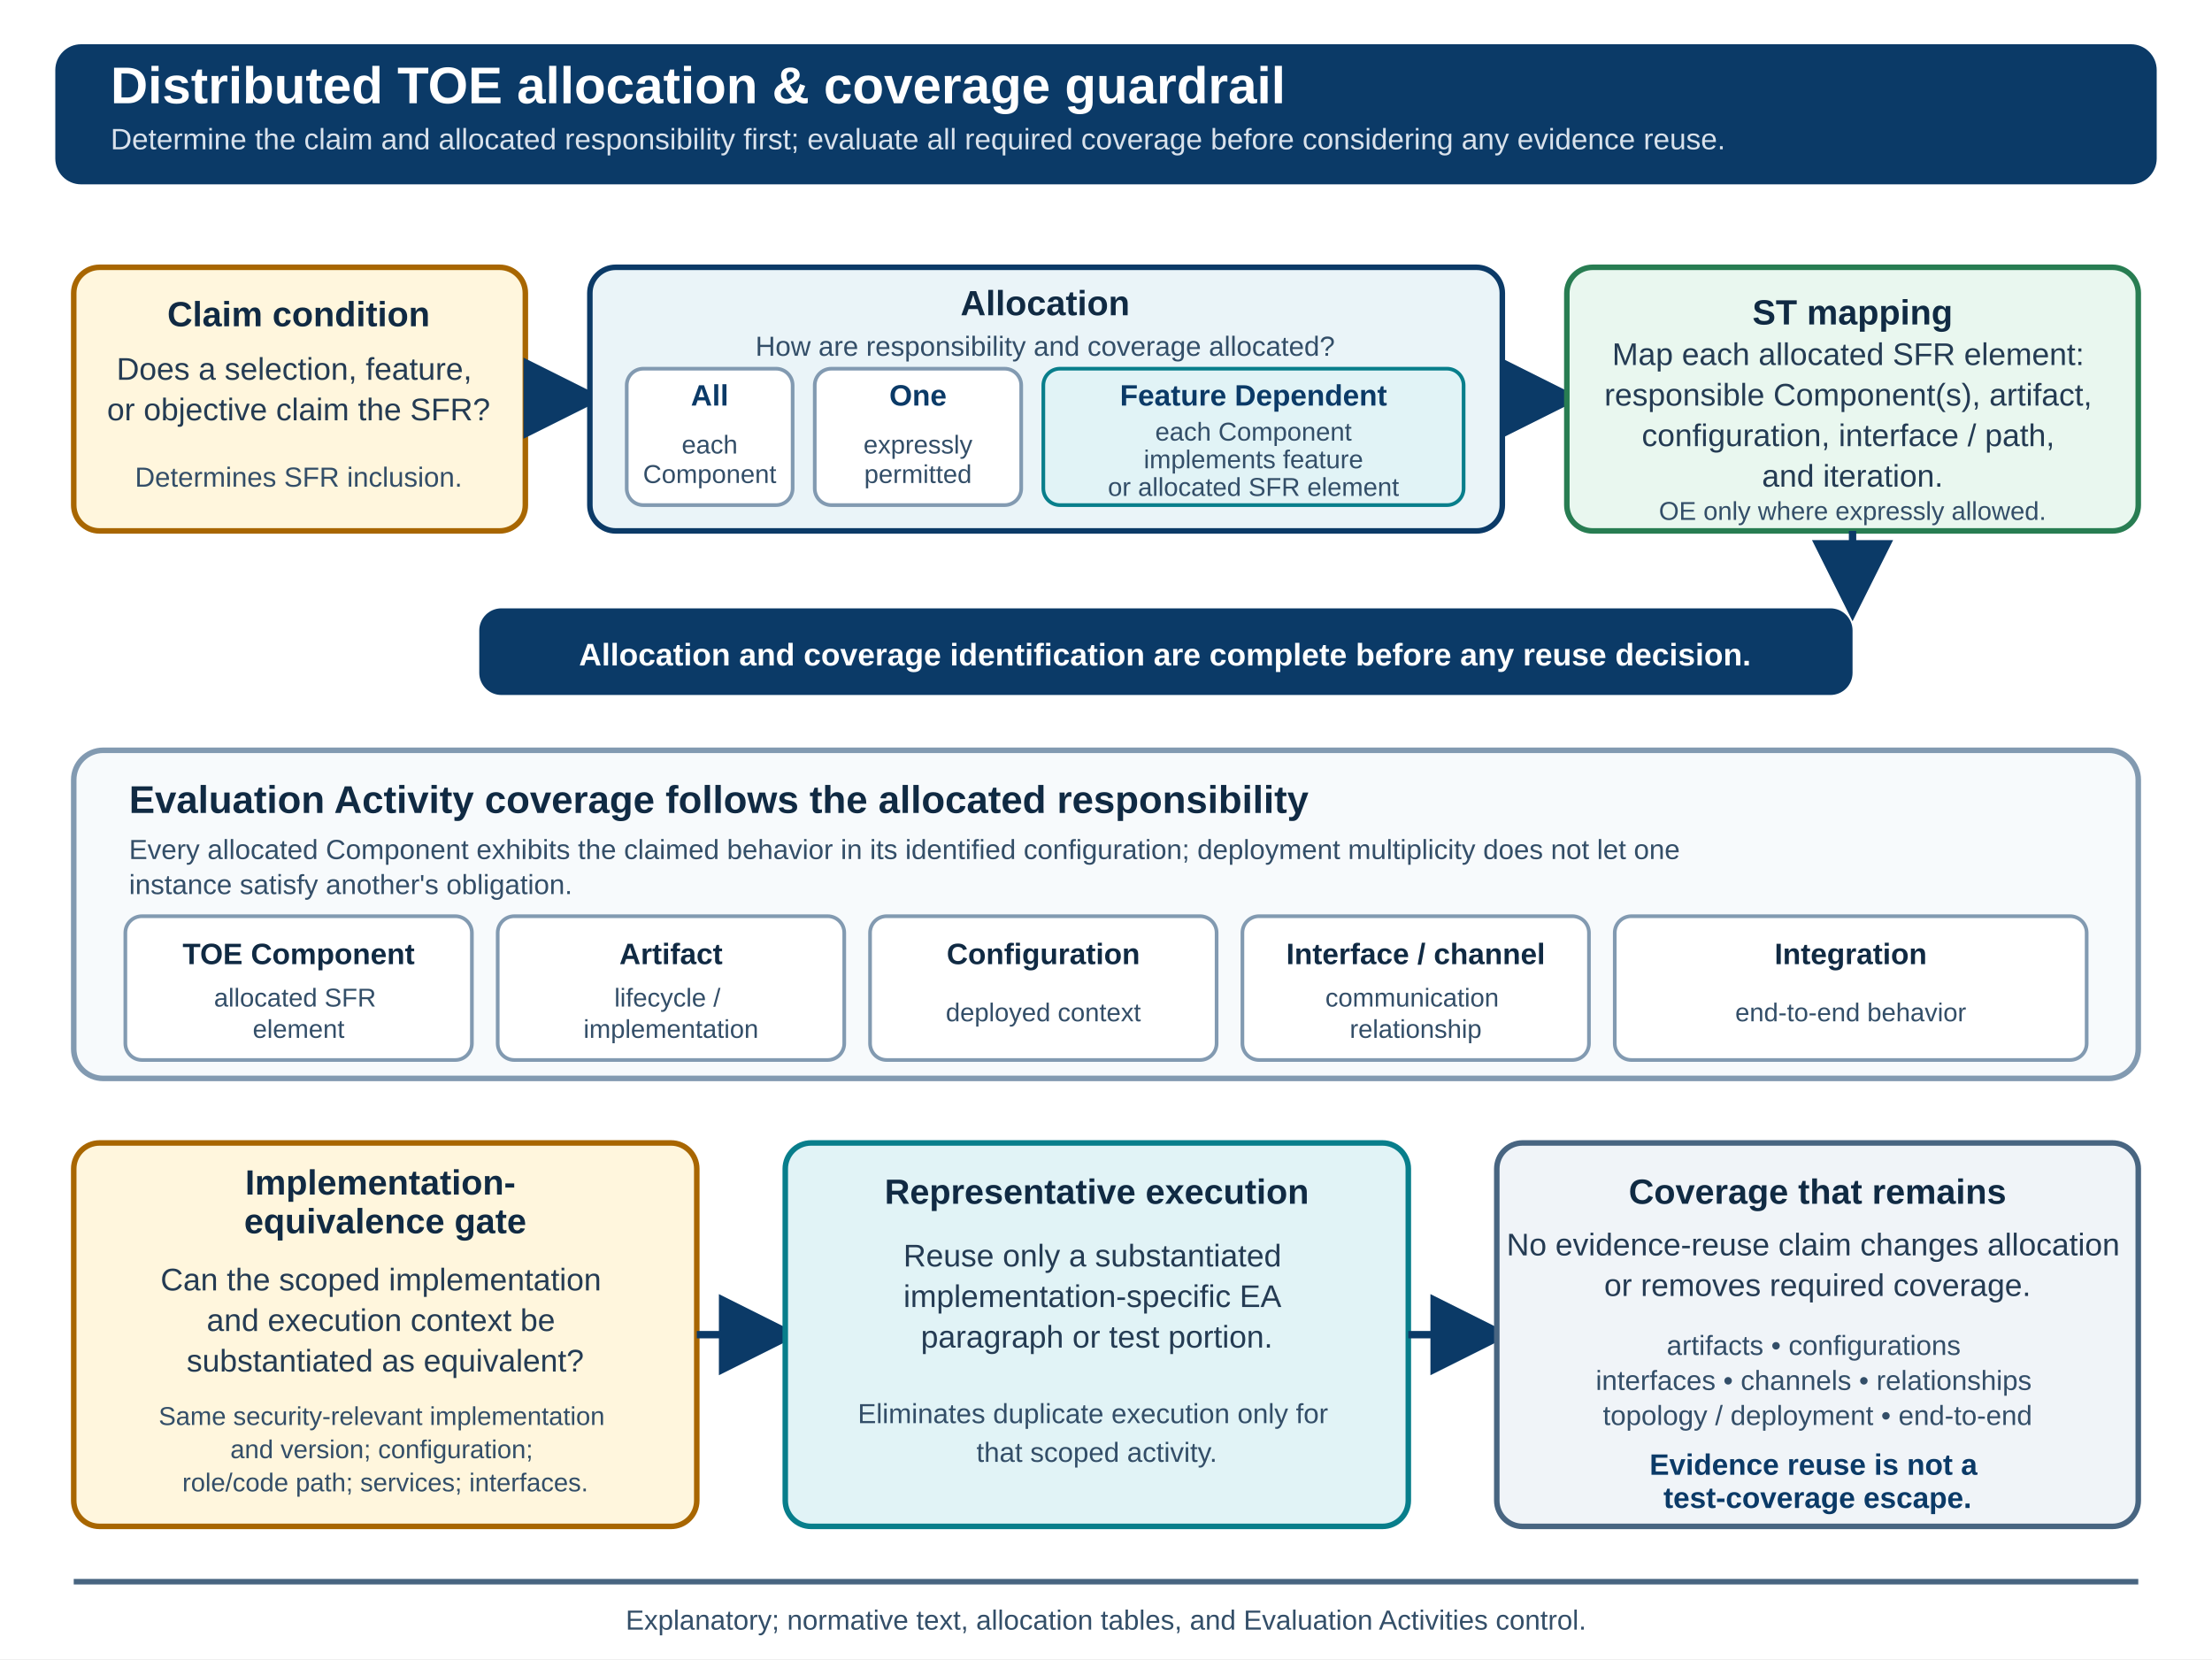
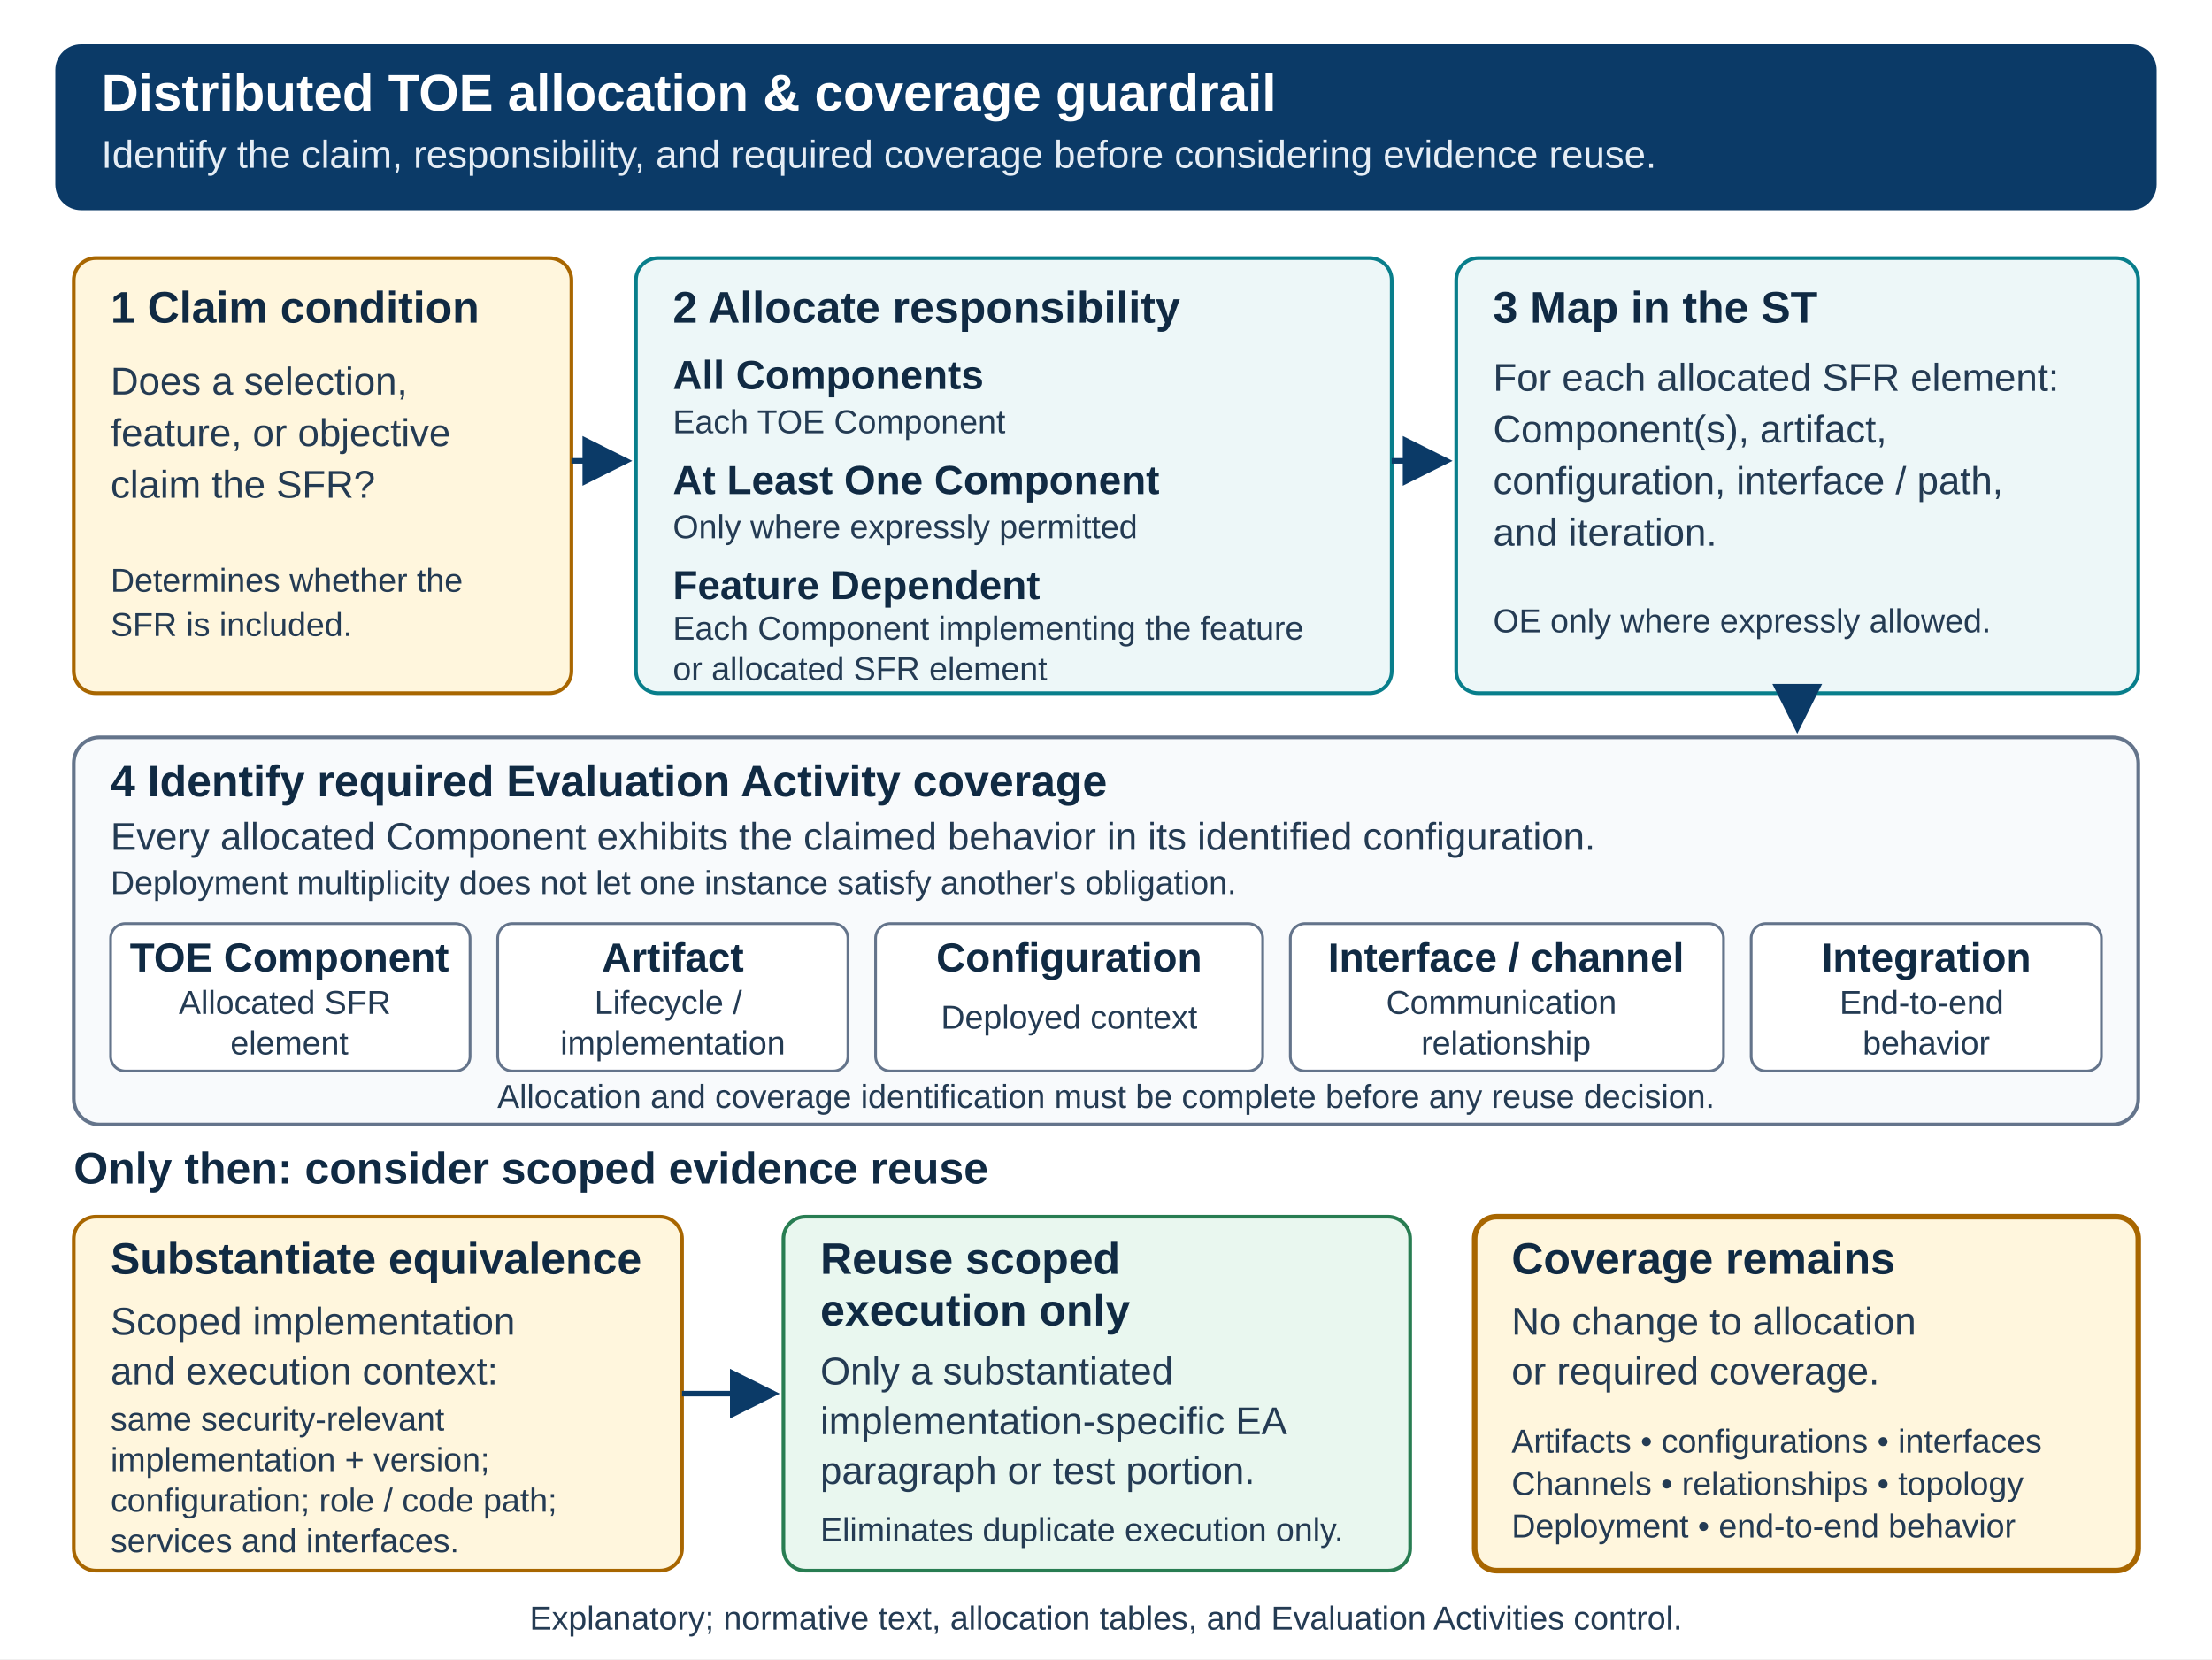
<svg xmlns="http://www.w3.org/2000/svg" width="1200" height="900" viewBox="0 0 1200 900" role="img" aria-labelledby="title desc">
  <defs>
-     <marker id="arrow-navy" markerWidth="11" markerHeight="11" refX="9" refY="5.5" orient="auto">
-       <path d="M0,0 L11,5.5 L0,11 Z" fill="#0b3a67" />
+     <marker id="arrow" markerWidth="9" markerHeight="9" refX="8" refY="4.5" orient="auto">
+       <path d="M0,0 L9,4.5 L0,9 Z" fill="#0b3a67" />
    </marker>
  </defs>
  <style>
-     .title { font: 700 28px Arial, Helvetica, sans-serif; fill: #ffffff; }
-     .subtitle { font: 16px Arial, Helvetica, sans-serif; fill: #d9e2ec; }
-     .section { font: 700 21px Arial, Helvetica, sans-serif; fill: #102a43; }
-     .card-title { font: 700 19px Arial, Helvetica, sans-serif; fill: #102a43; }
-     .body { font: 17px Arial, Helvetica, sans-serif; fill: #243b53; }
-     .small { font: 15px Arial, Helvetica, sans-serif; fill: #334e68; }
-     .tiny { font: 14px Arial, Helvetica, sans-serif; fill: #334e68; }
-     .coverage-title { font: 700 16px Arial, Helvetica, sans-serif; fill: #102a43; }
-     .coverage-detail { font: 14px Arial, Helvetica, sans-serif; fill: #334e68; }
-     .inverse { font: 700 17px Arial, Helvetica, sans-serif; fill: #ffffff; }
-     .accent { font: 700 16px Arial, Helvetica, sans-serif; fill: #0b3a67; }
-     .line { fill: none; stroke: #0b3a67; stroke-width: 4; marker-end: url(#arrow-navy); }
-     .soft-line { fill: none; stroke: #486581; stroke-width: 3; }
+     text { font-family: Arial, Helvetica, sans-serif; fill: #243b53; }
+     .title { font-size: 28px; font-weight: 700; fill: #fff; }
+     .subtitle { font-size: 21px; fill: #e5edf5; }
+     .heading { font-size: 24px; font-weight: 700; fill: #102a43; }
+     .label { font-size: 22px; font-weight: 700; fill: #102a43; }
+     .body { font-size: 21px; }
+     .small { font-size: 18px; }
+     .flow { fill: none; stroke: #0b3a67; stroke-width: 3; marker-end: url(#arrow); }
  </style>
-   <rect width="1200" height="900" fill="#ffffff" />
-   <rect x="30" y="24" width="1140" height="76" rx="14" fill="#0b3a67" />
-   <text x="60" y="56" class="title">Distributed TOE allocation &amp; coverage guardrail</text>
-   <text x="60" y="81" class="subtitle">Determine the claim and allocated responsibility first; evaluate all required coverage before considering any evidence reuse.</text>
-   <rect x="40" y="145" width="245" height="143" rx="14" fill="#fff6dd" stroke="#a86600" stroke-width="3" />
-   <text x="162" y="177" class="card-title" text-anchor="middle">Claim condition</text>
-   <text x="162" y="206" class="body" text-anchor="middle">
-     <tspan x="162" dy="0">Does a selection, feature,</tspan>
-     <tspan x="162" dy="22">or objective claim the SFR?</tspan>
+   <rect width="1200" height="900" fill="#fff" />
+   <rect x="30" y="24" width="1140" height="90" rx="14" fill="#0b3a67" />
+   <text x="55" y="60" class="title">Distributed TOE allocation &amp; coverage guardrail</text>
+   <text x="55" y="91" class="subtitle">Identify the claim, responsibility, and required coverage before considering evidence reuse.</text>
+   <rect x="40" y="140" width="270" height="236" rx="12" fill="#fff6dd" stroke="#a86600" stroke-width="2" />
+   <text x="60" y="175" class="heading">1  Claim condition</text>
+   <text x="60" y="214" class="body">
+     <tspan x="60">Does a selection,</tspan>
+     <tspan x="60" dy="28">feature, or objective</tspan>
+     <tspan x="60" dy="28">claim the SFR?</tspan>
  </text>
-   <text x="162" y="264" class="small" text-anchor="middle">Determines SFR inclusion.</text>
-   <path d="M285 216 L320 216" class="line" />
-   <rect x="320" y="145" width="495" height="143" rx="14" fill="#eaf4f8" stroke="#0b3a67" stroke-width="3" />
-   <text x="567" y="171" class="card-title" text-anchor="middle">Allocation</text>
-   <text x="567" y="193" class="small" text-anchor="middle">How are responsibility and coverage allocated?</text>
-   <rect x="340" y="200" width="90" height="74" rx="9" fill="#ffffff" stroke="#829ab1" stroke-width="2" />
-   <rect x="442" y="200" width="112" height="74" rx="9" fill="#ffffff" stroke="#829ab1" stroke-width="2" />
-   <rect x="566" y="200" width="228" height="74" rx="9" fill="#e1f3f6" stroke="#087e8b" stroke-width="2" />
-   <text x="385" y="220" class="accent" text-anchor="middle">All</text>
-   <text x="385" y="246" class="tiny" text-anchor="middle">each</text>
-   <text x="385" y="262" class="tiny" text-anchor="middle">Component</text>
-   <text x="498" y="220" class="accent" text-anchor="middle">One</text>
-   <text x="498" y="246" class="tiny" text-anchor="middle">expressly</text>
-   <text x="498" y="262" class="tiny" text-anchor="middle">permitted</text>
-   <text x="680" y="220" class="accent" text-anchor="middle">Feature Dependent</text>
-   <text x="680" y="239" class="tiny" text-anchor="middle">each Component</text>
-   <text x="680" y="254" class="tiny" text-anchor="middle">implements feature</text>
-   <text x="680" y="269" class="tiny" text-anchor="middle">or allocated SFR element</text>
-   <path d="M815 216 L850 216" class="line" />
-   <rect x="850" y="145" width="310" height="143" rx="14" fill="#e9f7ef" stroke="#287d52" stroke-width="3" />
-   <text x="1005" y="176" class="card-title" text-anchor="middle">ST mapping</text>
-   <text x="1005" y="198" class="body" text-anchor="middle">
-     <tspan x="1005" dy="0">Map each allocated SFR element:</tspan>
-     <tspan x="1005" dy="22">responsible Component(s), artifact,</tspan>
-     <tspan x="1005" dy="22">configuration, interface / path,</tspan>
-     <tspan x="1005" dy="22">and iteration.</tspan>
+   <text x="60" y="321" class="small">
+     <tspan x="60">Determines whether the</tspan>
+     <tspan x="60" dy="24">SFR is included.</tspan>
  </text>
-   <text x="1005" y="282" class="tiny" text-anchor="middle">OE only where expressly allowed.</text>
-   <path d="M1005 288 L1005 329" class="line" />
-   <rect x="260" y="330" width="745" height="47" rx="12" fill="#0b3a67" />
-   <text x="632" y="361" class="inverse" text-anchor="middle">Allocation and coverage identification are complete before any reuse decision.</text>
-   <rect x="40" y="407" width="1120" height="178" rx="16" fill="#f7fafc" stroke="#829ab1" stroke-width="3" />
-   <text x="70" y="441" class="section">Evaluation Activity coverage follows the allocated responsibility</text>
-   <text x="70" y="466" class="small">Every allocated Component exhibits the claimed behavior in its identified configuration; deployment multiplicity does not let one</text>
-   <text x="70" y="485" class="small">instance satisfy another's obligation.</text>
-   <rect x="68" y="497" width="188" height="78" rx="9" fill="#ffffff" stroke="#829ab1" stroke-width="2" />
-   <rect x="270" y="497" width="188" height="78" rx="9" fill="#ffffff" stroke="#829ab1" stroke-width="2" />
-   <rect x="472" y="497" width="188" height="78" rx="9" fill="#ffffff" stroke="#829ab1" stroke-width="2" />
-   <rect x="674" y="497" width="188" height="78" rx="9" fill="#ffffff" stroke="#829ab1" stroke-width="2" />
-   <rect x="876" y="497" width="256" height="78" rx="9" fill="#ffffff" stroke="#829ab1" stroke-width="2" />
-   <text x="162" y="523" class="coverage-title" text-anchor="middle">TOE Component</text>
-   <text x="162" y="546" class="coverage-detail" text-anchor="middle">
-     <tspan x="162" dy="0">allocated SFR</tspan>
-     <tspan x="162" dy="17">element</tspan>
+   <path d="M310 250 H340" class="flow" />
+   <rect x="345" y="140" width="410" height="236" rx="12" fill="#edf7f8" stroke="#087e8b" stroke-width="2" />
+   <text x="365" y="175" class="heading">2  Allocate responsibility</text>
+   <text x="365" y="211" class="label">All Components</text>
+   <text x="365" y="235" class="small">Each TOE Component</text>
+   <text x="365" y="268" class="label">At Least One Component</text>
+   <text x="365" y="292" class="small">Only where expressly permitted</text>
+   <text x="365" y="325" class="label">Feature Dependent</text>
+   <text x="365" y="347" class="small">Each Component implementing the feature</text>
+   <text x="365" y="369" class="small">or allocated SFR element</text>
+   <path d="M755 250 H785" class="flow" />
+   <rect x="790" y="140" width="370" height="236" rx="12" fill="#edf7f8" stroke="#087e8b" stroke-width="2" />
+   <text x="810" y="175" class="heading">3  Map in the ST</text>
+   <text x="810" y="212" class="body">
+     <tspan x="810">For each allocated SFR element:</tspan>
+     <tspan x="810" dy="28">Component(s), artifact,</tspan>
+     <tspan x="810" dy="28">configuration, interface / path,</tspan>
+     <tspan x="810" dy="28">and iteration.</tspan>
  </text>
-   <text x="364" y="523" class="coverage-title" text-anchor="middle">Artifact</text>
-   <text x="364" y="546" class="coverage-detail" text-anchor="middle">
-     <tspan x="364" dy="0">lifecycle /</tspan>
-     <tspan x="364" dy="17">implementation</tspan>
+   <text x="810" y="343" class="small">OE only where expressly allowed.</text>
+   <path d="M975 376 V395" class="flow" />
+   <rect x="40" y="400" width="1120" height="210" rx="14" fill="#f8fafc" stroke="#64748b" stroke-width="2" />
+   <text x="60" y="432" class="heading">4  Identify required Evaluation Activity coverage</text>
+   <text x="60" y="461" class="body">Every allocated Component exhibits the claimed behavior in its identified configuration.</text>
+   <text x="60" y="485" class="small">Deployment multiplicity does not let one instance satisfy another's obligation.</text>
+   <g fill="#fff" stroke="#64748b" stroke-width="1.5">
+     <rect x="60" y="501" width="195" height="80" rx="8" />
+     <rect x="270" y="501" width="190" height="80" rx="8" />
+     <rect x="475" y="501" width="210" height="80" rx="8" />
+     <rect x="700" y="501" width="235" height="80" rx="8" />
+     <rect x="950" y="501" width="190" height="80" rx="8" />
+   </g>
+   <text x="157" y="527" class="label" text-anchor="middle">TOE Component</text>
+   <text x="157" y="550" class="small" text-anchor="middle">
+     <tspan x="157">Allocated SFR</tspan>
+     <tspan x="157" dy="22">element</tspan>
  </text>
-   <text x="566" y="523" class="coverage-title" text-anchor="middle">Configuration</text>
-   <text x="566" y="554" class="coverage-detail" text-anchor="middle">deployed context</text>
-   <text x="768" y="523" class="coverage-title" text-anchor="middle">Interface / channel</text>
-   <text x="768" y="546" class="coverage-detail" text-anchor="middle">
-     <tspan x="768" dy="0">communication</tspan>
-     <tspan x="768" dy="17">relationship</tspan>
+   <text x="365" y="527" class="label" text-anchor="middle">Artifact</text>
+   <text x="365" y="550" class="small" text-anchor="middle">
+     <tspan x="365">Lifecycle /</tspan>
+     <tspan x="365" dy="22">implementation</tspan>
  </text>
-   <text x="1004" y="523" class="coverage-title" text-anchor="middle">Integration</text>
-   <text x="1004" y="554" class="coverage-detail" text-anchor="middle">end-to-end behavior</text>
-   <rect x="40" y="620" width="338" height="208" rx="14" fill="#fff6dd" stroke="#a86600" stroke-width="3" />
-   <text x="209" y="648" class="card-title" text-anchor="middle">
-     <tspan x="209" dy="0">Implementation-</tspan>
-     <tspan x="209" dy="21">equivalence gate</tspan>
+   <text x="580" y="527" class="label" text-anchor="middle">Configuration</text>
+   <text x="580" y="558" class="small" text-anchor="middle">Deployed context</text>
+   <text x="817" y="527" class="label" text-anchor="middle">Interface / channel</text>
+   <text x="817" y="550" class="small" text-anchor="middle">
+     <tspan x="817">Communication</tspan>
+     <tspan x="817" dy="22">relationship</tspan>
  </text>
-   <text x="209" y="700" class="body" text-anchor="middle">
-     <tspan x="209" dy="0">Can the scoped implementation</tspan>
-     <tspan x="209" dy="22">and execution context be</tspan>
-     <tspan x="209" dy="22">substantiated as equivalent?</tspan>
+   <text x="1045" y="527" class="label" text-anchor="middle">Integration</text>
+   <text x="1045" y="550" class="small" text-anchor="middle">
+     <tspan x="1045">End-to-end</tspan>
+     <tspan x="1045" dy="22">behavior</tspan>
  </text>
-   <text x="209" y="773" class="tiny" text-anchor="middle">
-     <tspan x="209" dy="0">Same security-relevant implementation</tspan>
-     <tspan x="209" dy="18">and version; configuration;</tspan>
-     <tspan x="209" dy="18">role/code path; services; interfaces.</tspan>
+   <text x="600" y="601" class="small" text-anchor="middle">Allocation and coverage identification must be complete before any reuse decision.</text>
+   <text x="40" y="642" class="heading">Only then: consider scoped evidence reuse</text>
+   <rect x="40" y="660" width="330" height="192" rx="12" fill="#fff6dd" stroke="#a86600" stroke-width="2" />
+   <text x="60" y="691" class="heading">Substantiate equivalence</text>
+   <text x="60" y="724" class="body">
+     <tspan x="60">Scoped implementation</tspan>
+     <tspan x="60" dy="27">and execution context:</tspan>
  </text>
-   <path d="M378 724 L426 724" class="line" />
-   <rect x="426" y="620" width="338" height="208" rx="14" fill="#e1f3f6" stroke="#087e8b" stroke-width="3" />
-   <text x="595" y="653" class="card-title" text-anchor="middle">Representative execution</text>
-   <text x="595" y="687" class="body" text-anchor="middle">
-     <tspan x="595" dy="0">Reuse only a substantiated</tspan>
-     <tspan x="595" dy="22">implementation-specific EA</tspan>
-     <tspan x="595" dy="22">paragraph or test portion.</tspan>
+   <text x="60" y="776" class="small">
+     <tspan x="60">same security-relevant</tspan>
+     <tspan x="60" dy="22">implementation + version;</tspan>
+     <tspan x="60" dy="22">configuration; role / code path;</tspan>
+     <tspan x="60" dy="22">services and interfaces.</tspan>
  </text>
-   <text x="595" y="765" class="small" text-anchor="middle" display="none">
-     <tspan x="595" dy="0">It can eliminate duplicate execution of that</tspan>
-     <tspan x="595" dy="21">implementation-specific activity—nothing more.</tspan>
+   <path d="M370 756 H420" class="flow" />
+   <rect x="425" y="660" width="340" height="192" rx="12" fill="#e9f7ef" stroke="#287d52" stroke-width="2" />
+   <text x="445" y="691" class="heading">
+     <tspan x="445">Reuse scoped</tspan>
+     <tspan x="445" dy="28">execution only</tspan>
  </text>
-   <text x="595" y="772" class="small" text-anchor="middle">
-     <tspan x="595" dy="0">Eliminates duplicate execution only for</tspan>
-     <tspan x="595" dy="21">that scoped activity.</tspan>
+   <text x="445" y="751" class="body">
+     <tspan x="445">Only a substantiated</tspan>
+     <tspan x="445" dy="27">implementation-specific EA</tspan>
+     <tspan x="445" dy="27">paragraph or test portion.</tspan>
  </text>
-   <path d="M764 724 L812 724" class="line" />
-   <rect x="812" y="620" width="348" height="208" rx="14" fill="#f0f4f8" stroke="#486581" stroke-width="3" />
-   <text x="986" y="653" class="card-title" text-anchor="middle">Coverage that remains</text>
-   <text x="986" y="681" class="body" text-anchor="middle">
-     <tspan x="986" dy="0">No evidence-reuse claim changes allocation</tspan>
-     <tspan x="986" dy="22">or removes required coverage.</tspan>
+   <text x="445" y="836" class="small">Eliminates duplicate execution only.</text>
+   <rect x="800" y="660" width="360" height="192" rx="12" fill="#fff6dd" stroke="#a86600" stroke-width="3" />
+   <text x="820" y="691" class="heading">Coverage remains</text>
+   <text x="820" y="724" class="body">
+     <tspan x="820">No change to allocation</tspan>
+     <tspan x="820" dy="27">or required coverage.</tspan>
  </text>
-   <text x="986" y="744" class="small" text-anchor="middle" display="none">
-     <tspan x="986" dy="0">artifacts • configurations • interfaces • channels</tspan>
-     <tspan x="986" dy="22">relationships • topology / deployment • end-to-end</tspan>
+   <text x="820" y="788" class="small">
+     <tspan x="820">Artifacts • configurations • interfaces</tspan>
+     <tspan x="820" dy="23">Channels • relationships • topology</tspan>
+     <tspan x="820" dy="23">Deployment • end-to-end behavior</tspan>
  </text>
-   <text x="986" y="735" class="small" text-anchor="middle">
-     <tspan x="986" dy="0">artifacts • configurations</tspan>
-     <tspan x="986" dy="19">interfaces • channels • relationships</tspan>
-     <tspan x="986" dy="19">topology / deployment • end-to-end</tspan>
-   </text>
-   <text x="986" y="800" class="accent" text-anchor="middle">
-     <tspan x="986" dy="0">Evidence reuse is not a</tspan>
-     <tspan x="986" dy="18">test-coverage escape.</tspan>
-   </text>
-   <line x1="40" y1="858" x2="1160" y2="858" class="soft-line" />
  <text x="600" y="884" class="small" text-anchor="middle">Explanatory; normative text, allocation tables, and Evaluation Activities control.</text>
</svg>
